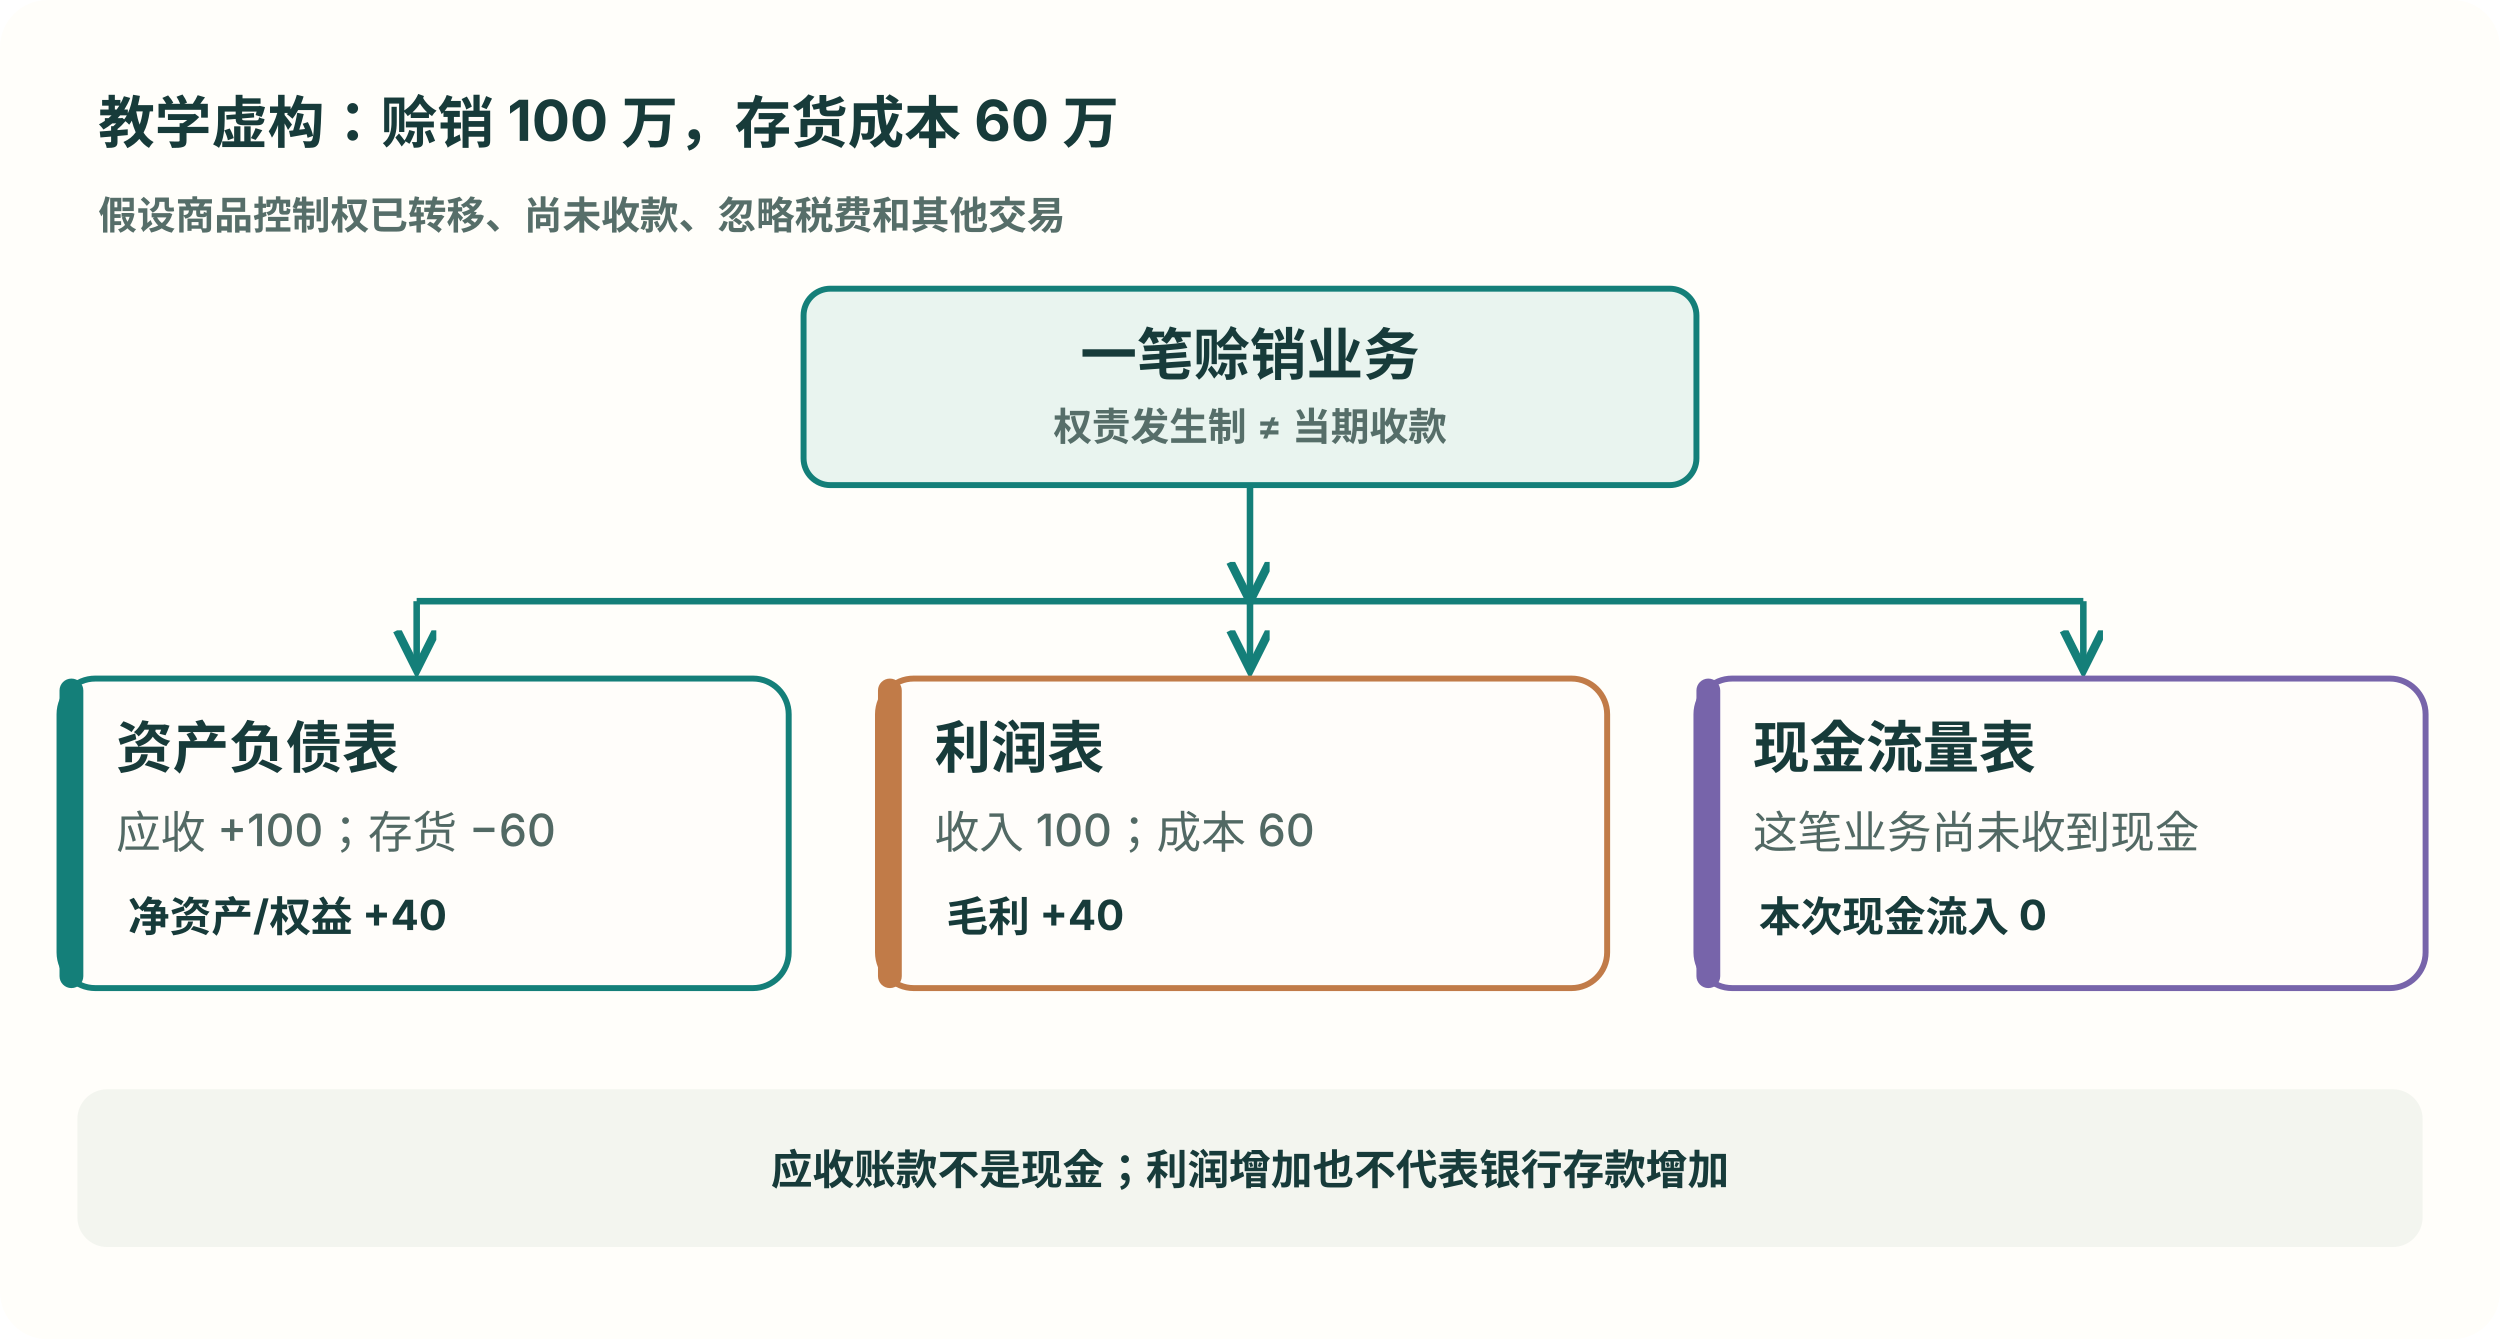
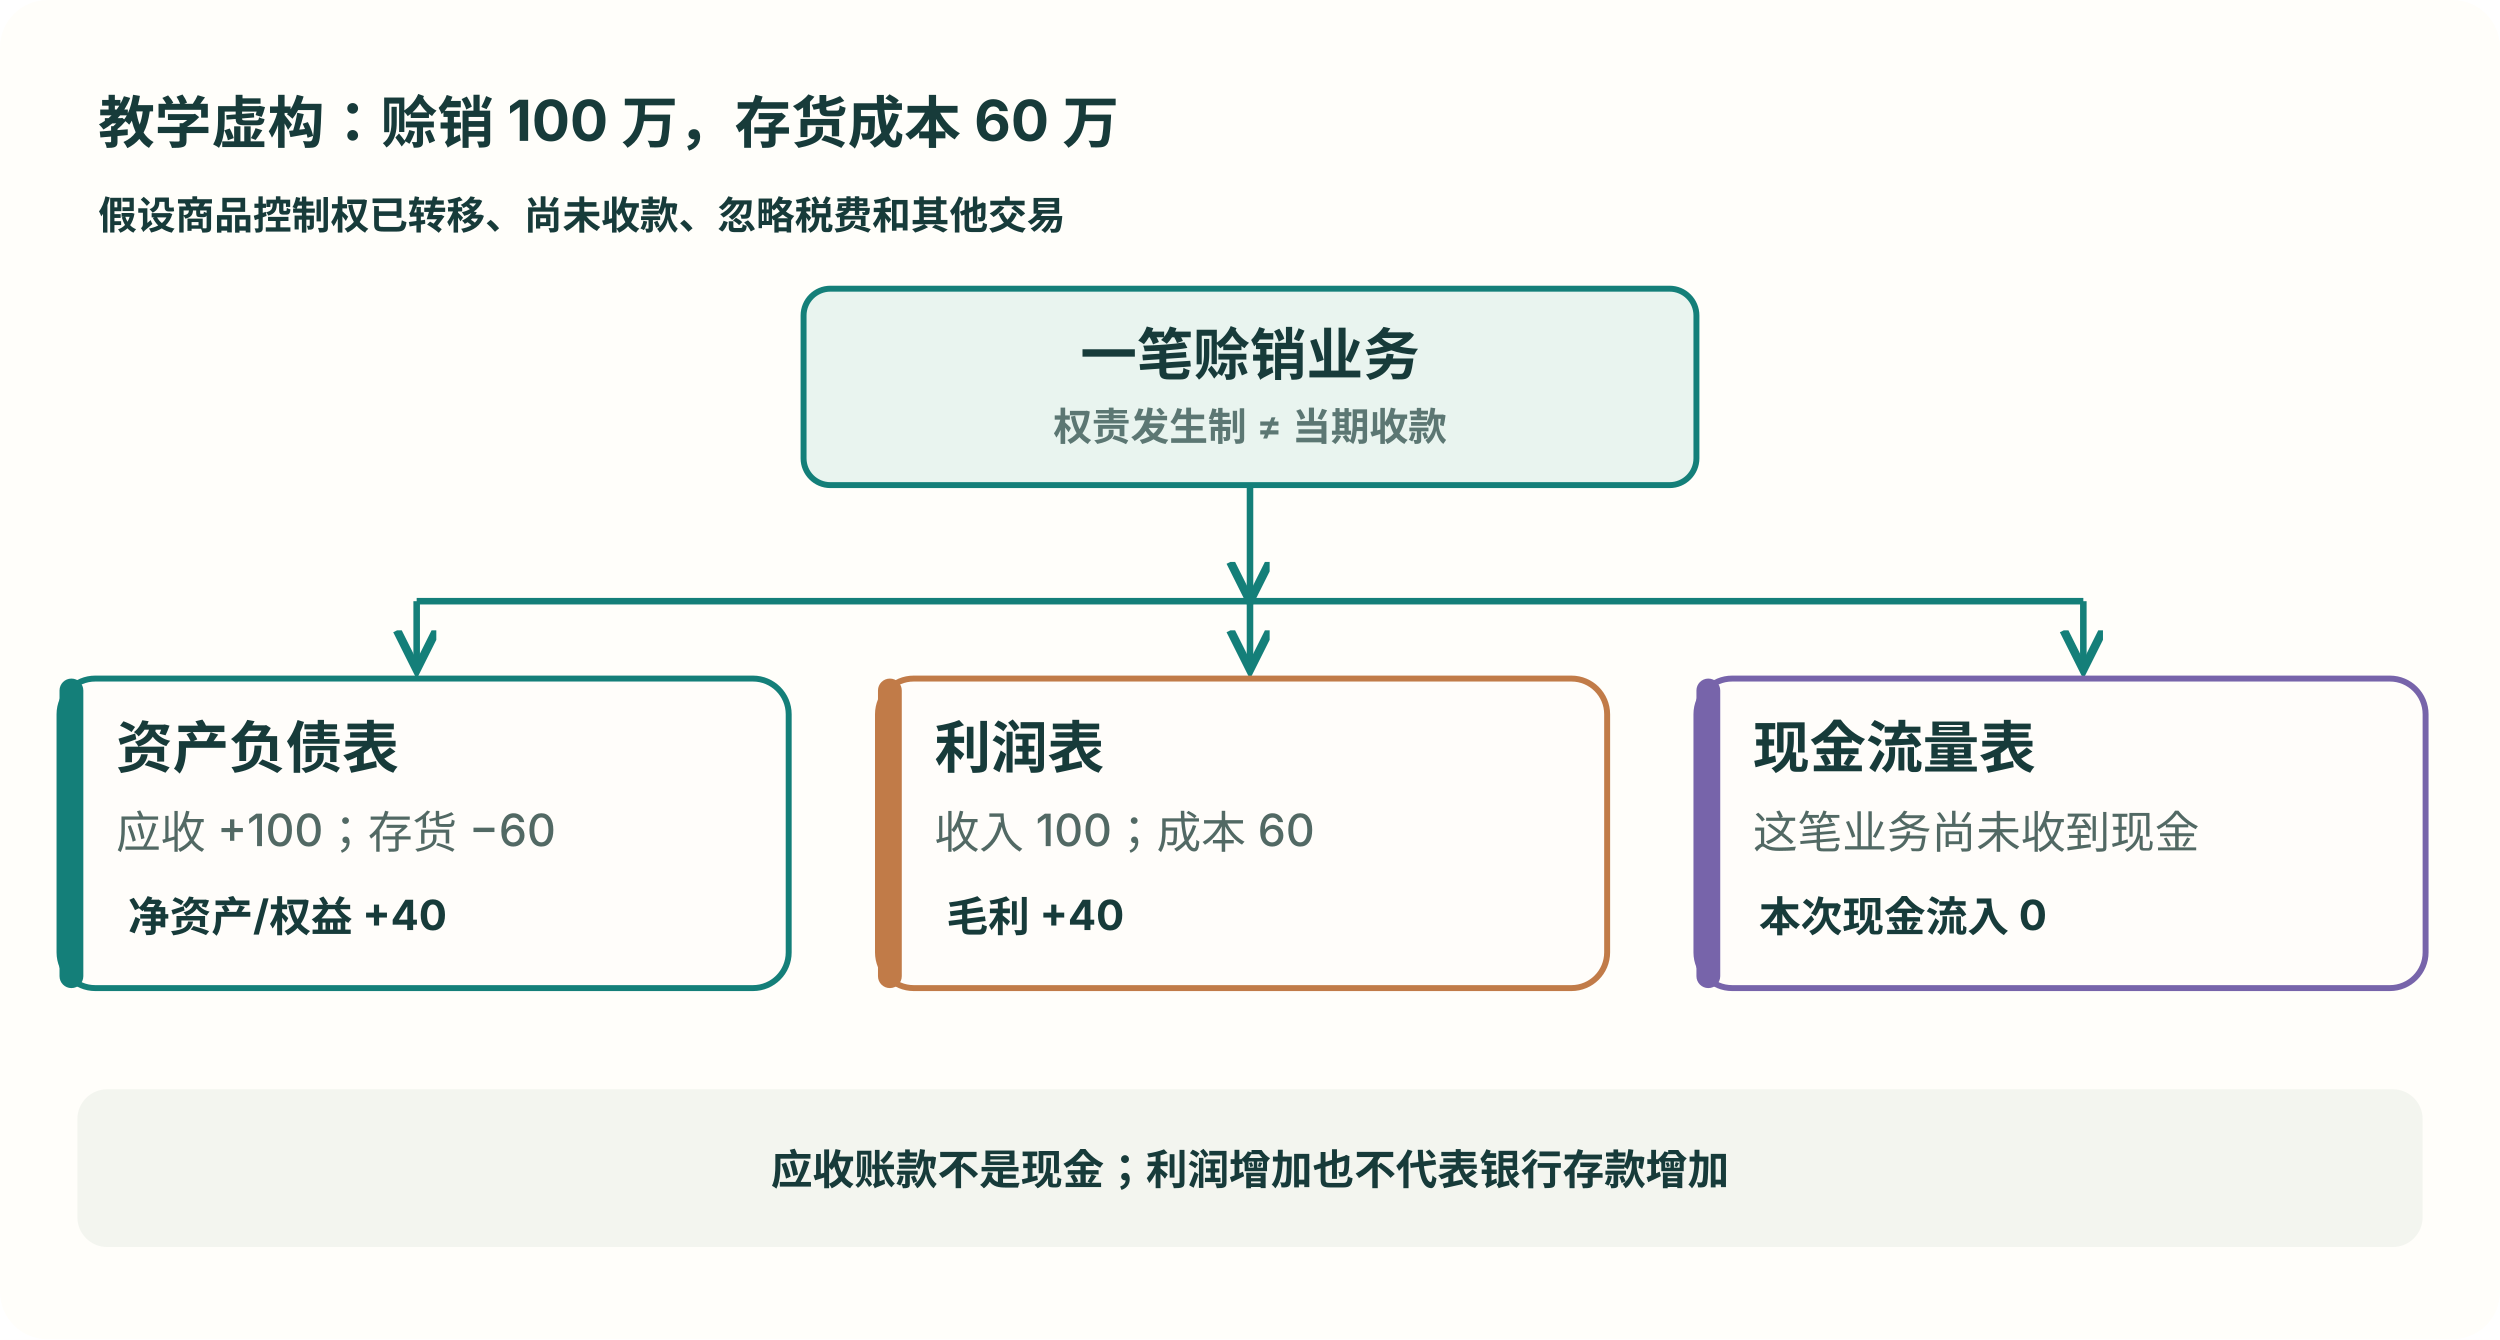
<svg xmlns="http://www.w3.org/2000/svg" viewBox="0 0 840 450" role="img" aria-labelledby="s01-title s01-desc">
  <defs>
    <marker id="arrow" markerWidth="8" markerHeight="8" refX="6" refY="3" orient="auto">
      <path d="M0 0 L6 3 L0 6" fill="none" stroke="#147f79" stroke-width="1.3" />
    </marker>
  </defs>
-   <style>.label{font:700 19px system-ui,-apple-system,"PingFang SC","Microsoft YaHei",sans-serif}.detail{font:500 15px system-ui,-apple-system,"PingFang SC","Microsoft YaHei",sans-serif;fill:#526964}.small{font:600 13px system-ui,-apple-system,"PingFang SC","Microsoft YaHei",sans-serif;fill:#566e69}.number{font:760 26px system-ui,-apple-system,"PingFang SC",sans-serif}.caption{font:700 14px system-ui,-apple-system,"PingFang SC",sans-serif;fill:#173b3a}</style>
+   <style>.label{font:700 19px system-ui,-apple-system,"PingFang SC","Microsoft YaHei",sans-serif}.detail{font:500 15px system-ui,-apple-system,"PingFang SC","Microsoft YaHei",sans-serif}.small{font:600 13px system-ui,-apple-system,"PingFang SC","Microsoft YaHei",sans-serif}.number{font:760 26px system-ui,-apple-system,"PingFang SC",sans-serif}.caption{font:700 14px system-ui,-apple-system,"PingFang SC",sans-serif;fill:#173b3a}</style>
  <rect width="840" height="450" fill="#fffefa" rx="16" />
  <text x="33" y="48" class="label" fill="#173b3a" text-anchor="start">教学虚构：赊销 100 万，存货成本 60 万</text>
  <text x="33" y="77" class="small" fill="#173b3a" text-anchor="start">假设商品控制权已转移、尚未收款、忽略税费和其他交易</text>
  <rect x="270" y="97" width="300" height="66" rx="9" fill="#e9f4ef" stroke="#147f79" stroke-width="2" />
  <text x="420" y="126" class="label" fill="#173b3a" text-anchor="middle">一笔赊销业务</text>
  <text x="420" y="148" class="small" fill="#5c7773" text-anchor="middle">权责发生制 ≠ 当期收款</text>
  <path d="M420 163 L420 202" stroke="#147f79" stroke-width="2.2" fill="none" marker-end="url(#arrow)" />
  <path d="M420 202 L140 202" stroke="#147f79" stroke-width="2.2" fill="none" />
  <path d="M420 202 L700 202" stroke="#147f79" stroke-width="2.2" fill="none" />
  <path d="M140 202 L140 225" stroke="#147f79" stroke-width="2.2" fill="none" marker-end="url(#arrow)" />
  <path d="M420 202 L420 225" stroke="#147f79" stroke-width="2.2" fill="none" marker-end="url(#arrow)" />
  <path d="M700 202 L700 225" stroke="#147f79" stroke-width="2.2" fill="none" marker-end="url(#arrow)" />
  <rect x="20" y="228" width="245" height="104" rx="12" fill="#fffdfa" stroke="#147f79" stroke-width="2" />
  <rect x="20" y="228" width="8" height="104" rx="4" fill="#147f79" />
  <text x="39" y="258" class="label" fill="#173b3a">资产负债表</text>
-   <text x="39" y="285" class="detail">应收 +100；存货 −60</text>
+   <text x="39" y="285" class="detail" fill="#526964">应收 +100；存货 −60</text>
  <text x="43" y="313" class="caption" fill="#147f79" text-anchor="start">净资产/权益 +40</text>
  <rect x="295" y="228" width="245" height="104" rx="12" fill="#fffdfa" stroke="#c17b48" stroke-width="2" />
  <rect x="295" y="228" width="8" height="104" rx="4" fill="#c17b48" />
  <text x="314" y="258" class="label" fill="#173b3a">利润表</text>
-   <text x="314" y="285" class="detail">收入 100；成本 60</text>
+   <text x="314" y="285" class="detail" fill="#526964">收入 100；成本 60</text>
  <text x="318" y="313" class="caption" fill="#c17b48" text-anchor="start">毛利 +40</text>
  <rect x="570" y="228" width="245" height="104" rx="12" fill="#fffdfa" stroke="#7764aa" stroke-width="2" />
  <rect x="570" y="228" width="8" height="104" rx="4" fill="#7764aa" />
  <text x="589" y="258" class="label" fill="#173b3a">现金流量表</text>
-   <text x="589" y="285" class="detail">这笔业务尚未收到现金</text>
+   <text x="589" y="285" class="detail" fill="#526964">这笔业务尚未收到现金</text>
  <text x="591" y="313" class="caption" fill="#7764aa" text-anchor="start">本次现金流入 0</text>
  <rect x="26" y="366" width="788" height="53" rx="10" fill="#f3f5ef" />
  <text x="420" y="398" class="caption" fill="#173b3a" text-anchor="middle">应收账款不是现金；利润增加也不代表银行存款增加</text>
</svg>
